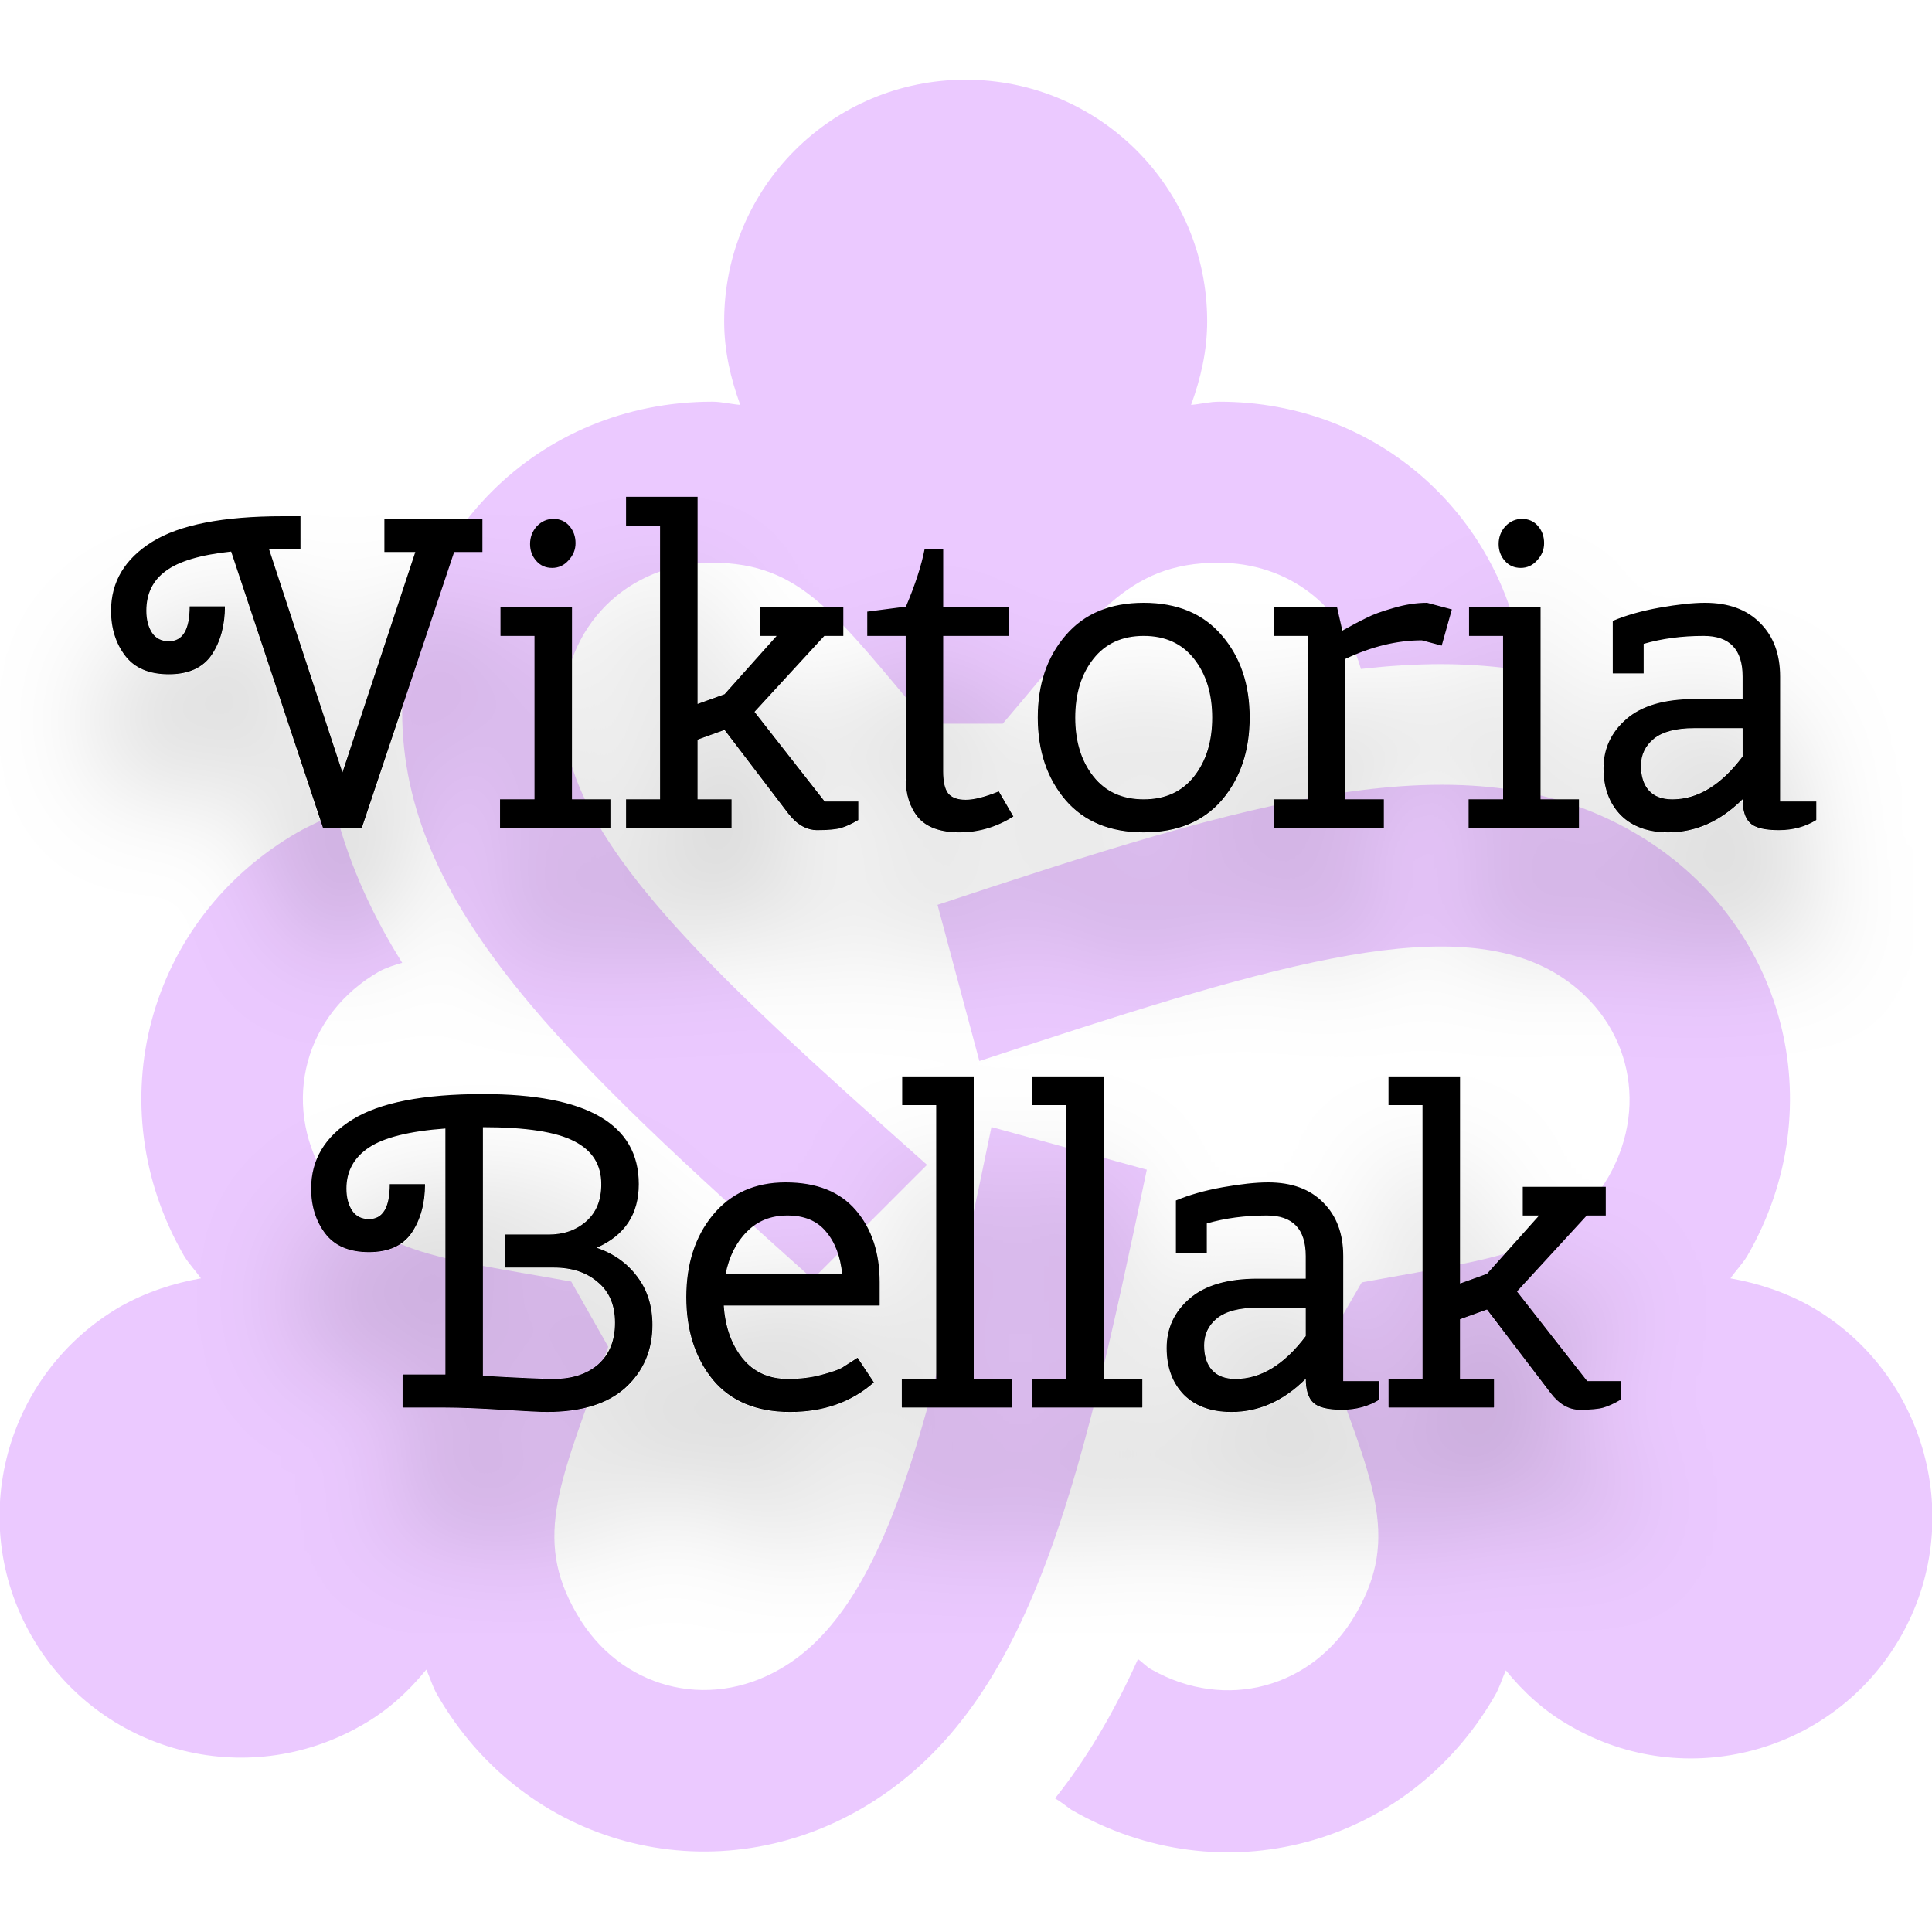
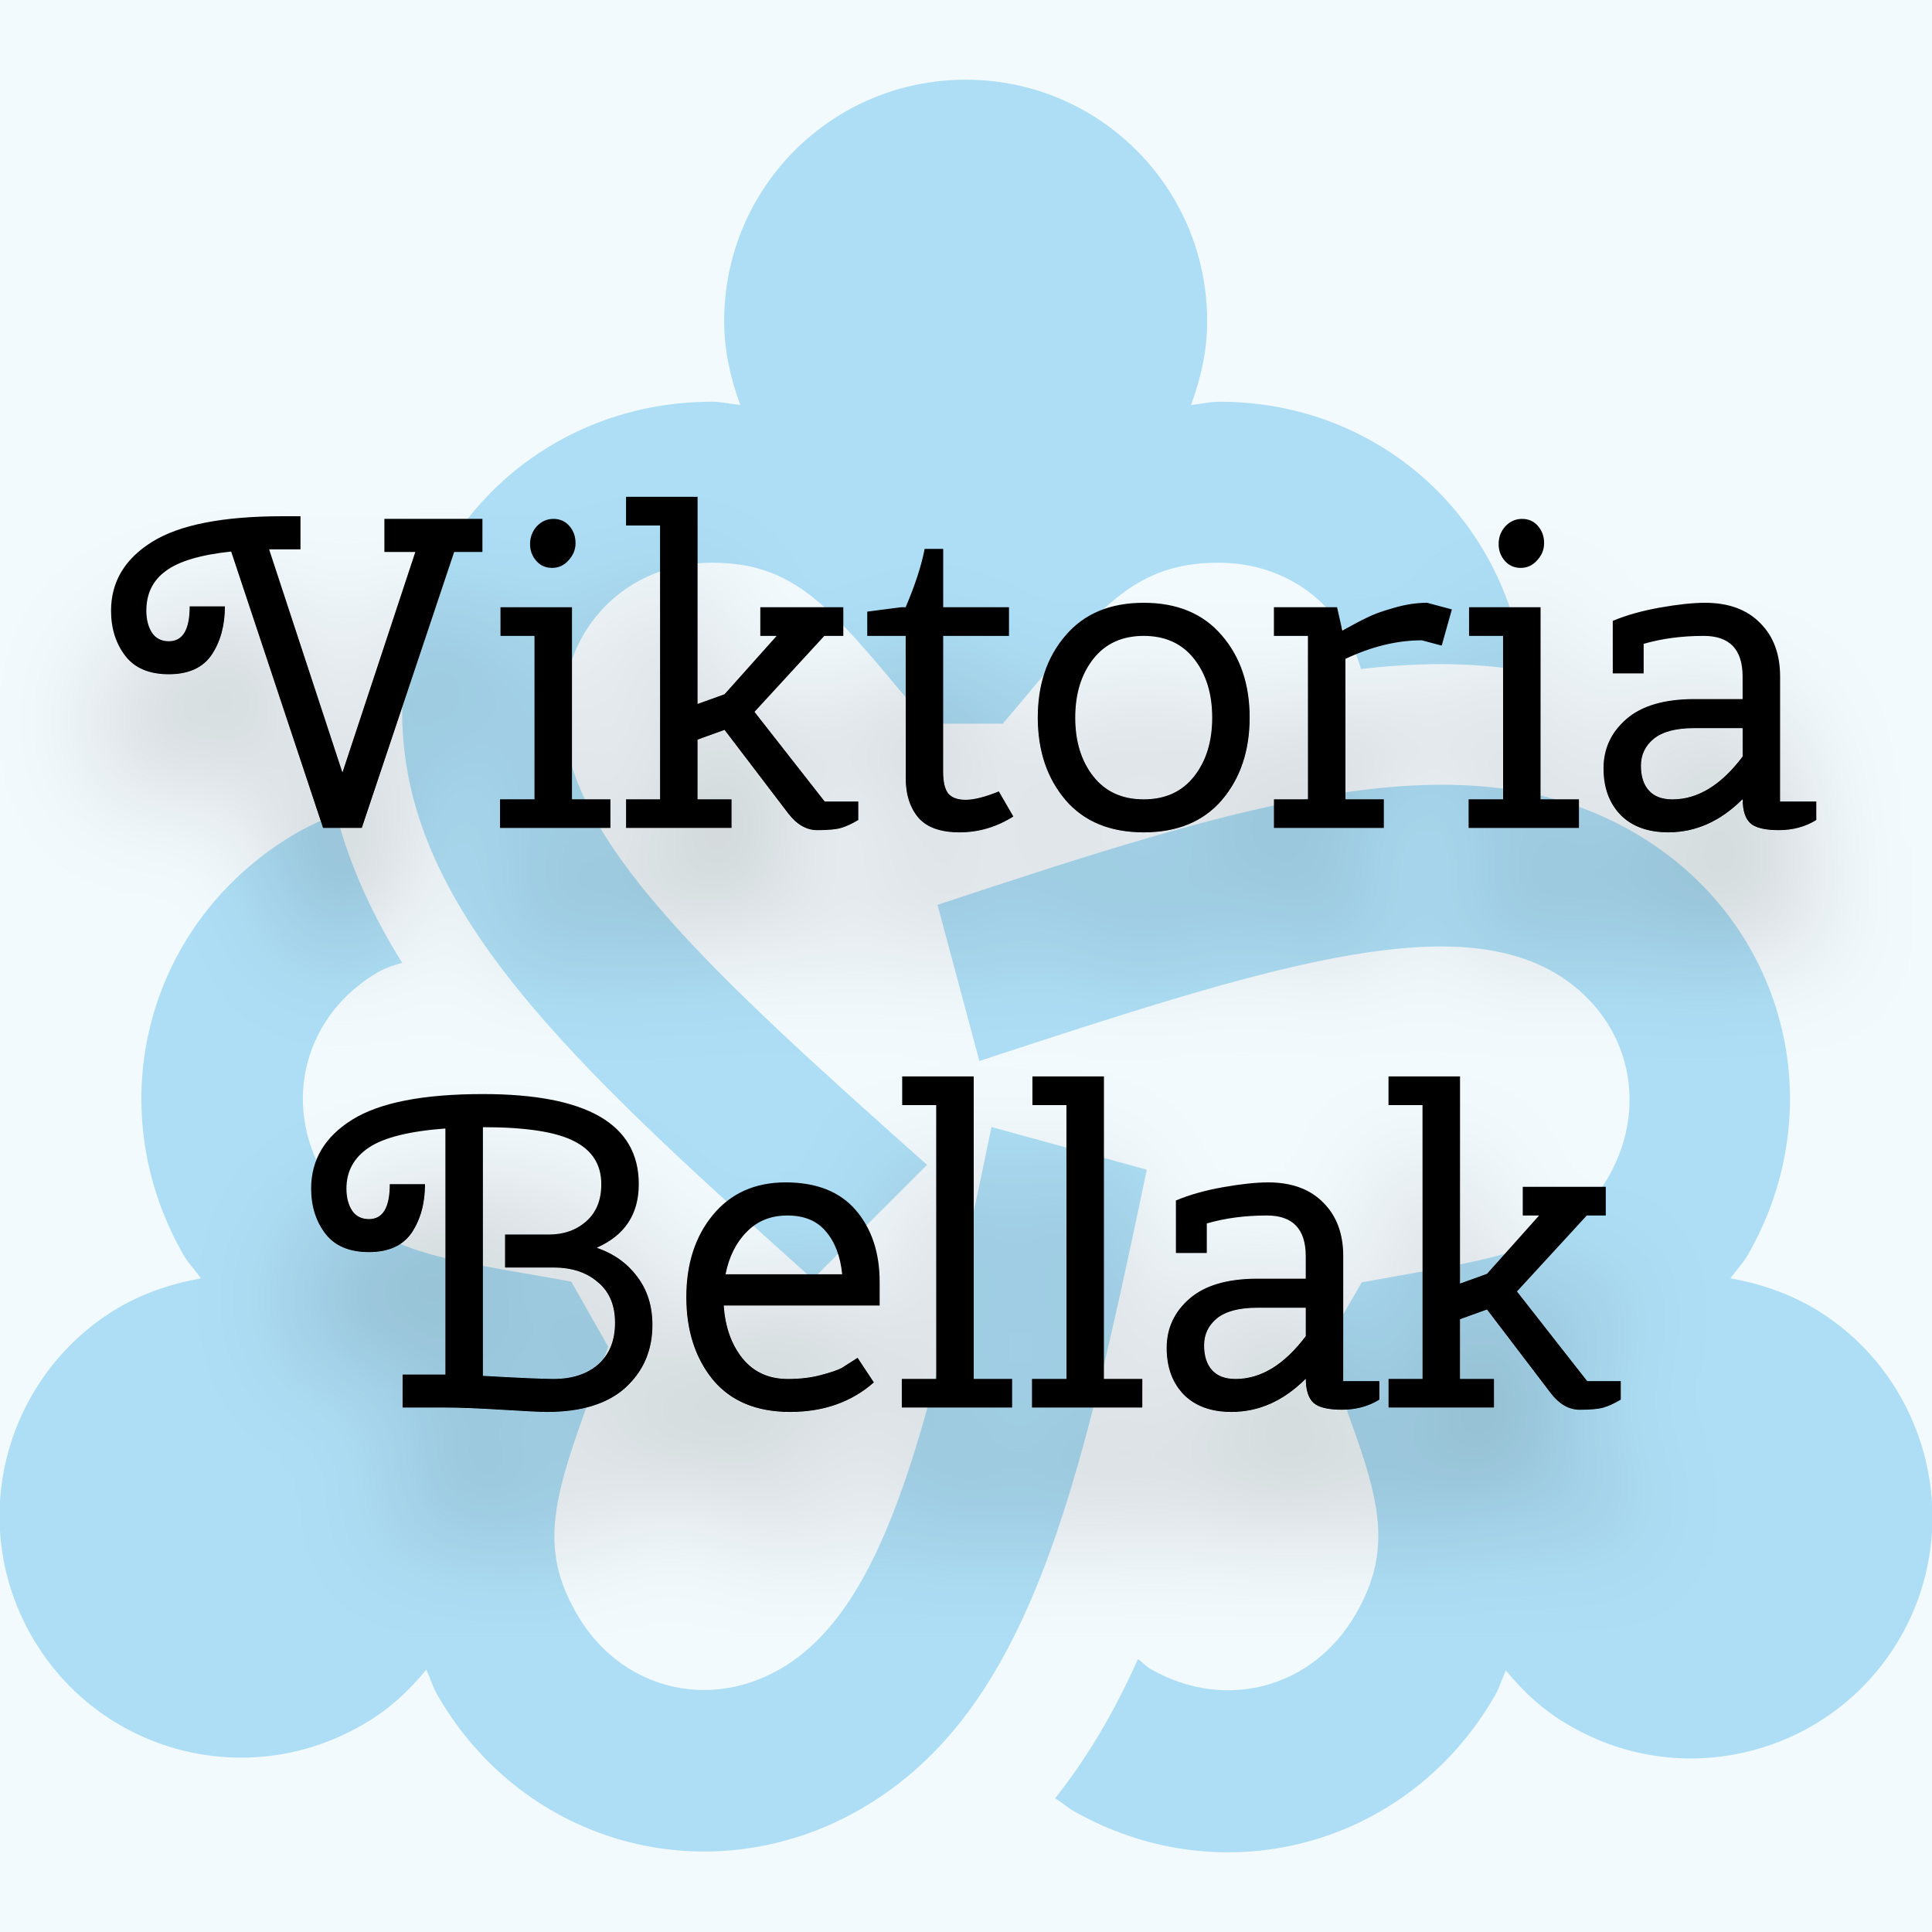
<svg xmlns="http://www.w3.org/2000/svg" width="70" height="70" viewBox="0 0 70 70" fill="none">
  <g clip-path="url(#clip0_343_2695)">
-     <rect width="70" height="70" fill="white" />
+     <rect width="70" height="70" fill="#F3FAFD" />
    <g clip-path="url(#clip1_343_2695)">
      <mask id="mask0_343_2695" style="mask-type:luminance" maskUnits="userSpaceOnUse" x="0" y="0" width="70" height="70">
        <path d="M70 0H0V70H70V0Z" fill="white" />
      </mask>
      <g mask="url(#mask0_343_2695)">
-         <path d="M29.446 46.346L33.588 42.205C25.625 35.117 20.405 30.334 20.405 25.784C20.405 22.721 22.738 20.388 25.8 20.388C29.038 20.388 30.292 22.284 33.617 26.221H36.33C39.596 22.401 40.792 20.388 44.146 20.388C46.684 20.388 48.667 21.963 49.309 24.238C50.33 24.122 51.292 24.063 52.225 24.063C53.276 24.063 54.267 24.151 55.23 24.297C54.53 18.726 49.95 14.555 44.175 14.555C43.825 14.555 43.505 14.642 43.155 14.671C43.505 13.709 43.738 12.717 43.738 11.638C43.738 6.797 39.83 2.888 34.988 2.888C30.146 2.888 26.238 6.797 26.238 11.638C26.238 12.717 26.471 13.709 26.821 14.671C26.471 14.642 26.151 14.555 25.8 14.555C19.5 14.555 14.571 19.484 14.571 25.784C14.571 32.842 20.521 38.355 29.446 46.346Z" fill="#DDA5FF" fill-opacity="0.6" />
-         <path d="M65.614 47.338C64.68 46.813 63.689 46.492 62.697 46.317C62.901 46.026 63.134 45.792 63.309 45.501C66.459 40.046 64.651 33.309 59.197 30.159C53.101 26.63 45.314 29.021 33.968 32.784L35.484 38.442C45.605 35.117 52.372 32.959 56.309 35.234C58.964 36.78 59.809 39.93 58.293 42.613C56.659 45.413 54.414 45.53 49.339 46.463L47.968 48.826C49.659 53.551 50.797 55.621 49.105 58.509C47.559 61.163 44.409 62.009 41.726 60.492C41.551 60.405 41.405 60.23 41.23 60.113C40.355 62.067 39.364 63.73 38.226 65.159C38.43 65.276 38.605 65.421 38.809 65.567C44.264 68.717 51.001 66.909 54.151 61.455C54.326 61.163 54.414 60.842 54.559 60.521C55.201 61.309 55.959 62.009 56.893 62.534C61.064 64.955 66.43 63.526 68.851 59.326C71.272 55.126 69.784 49.73 65.614 47.338Z" fill="#DDA5FF" fill-opacity="0.6" />
-         <path d="M35.922 40.834C33.764 51.276 32.218 58.188 28.28 60.463C25.626 62.009 22.447 61.163 20.901 58.48C19.268 55.68 20.318 53.638 22.038 48.796L20.697 46.434C15.739 45.53 13.405 45.471 11.743 42.584C10.197 39.93 11.043 36.751 13.726 35.205C13.989 35.059 14.28 34.971 14.572 34.884C13.551 33.251 12.705 31.471 12.18 29.488C11.713 29.692 11.247 29.896 10.78 30.159C5.326 33.309 3.518 40.046 6.668 45.501C6.843 45.792 7.076 46.026 7.28 46.317C6.288 46.492 5.297 46.813 4.363 47.338C0.193 49.759 -1.266 55.096 1.155 59.296C3.576 63.496 8.913 64.926 13.114 62.505C14.047 61.98 14.805 61.28 15.447 60.492C15.593 60.813 15.68 61.134 15.855 61.426C19.005 66.88 25.743 68.688 31.197 65.538C37.293 62.009 39.101 54.076 41.551 42.38L35.922 40.834Z" fill="#DDA5FF" fill-opacity="0.6" />
+         <path d="M29.446 46.346L33.588 42.205C25.625 35.117 20.405 30.334 20.405 25.784C20.405 22.721 22.738 20.388 25.8 20.388C29.038 20.388 30.292 22.284 33.617 26.221H36.33C39.596 22.401 40.792 20.388 44.146 20.388C46.684 20.388 48.667 21.963 49.309 24.238C50.33 24.122 51.292 24.063 52.225 24.063C53.276 24.063 54.267 24.151 55.23 24.297C54.53 18.726 49.95 14.555 44.175 14.555C43.825 14.555 43.505 14.642 43.155 14.671C43.505 13.709 43.738 12.717 43.738 11.638C43.738 6.797 39.83 2.888 34.988 2.888C30.146 2.888 26.238 6.797 26.238 11.638C26.238 12.717 26.471 13.709 26.821 14.671C26.471 14.642 26.151 14.555 25.8 14.555C19.5 14.555 14.571 19.484 14.571 25.784C14.571 32.842 20.521 38.355 29.446 46.346Z" fill="#89CFF0" fill-opacity="0.66" />
+         <path d="M65.614 47.338C64.68 46.813 63.689 46.492 62.697 46.317C62.901 46.026 63.134 45.792 63.309 45.501C66.459 40.046 64.651 33.309 59.197 30.159C53.101 26.63 45.314 29.021 33.968 32.784L35.484 38.442C45.605 35.117 52.372 32.959 56.309 35.234C58.964 36.78 59.809 39.93 58.293 42.613C56.659 45.413 54.414 45.53 49.339 46.463L47.968 48.826C49.659 53.551 50.797 55.621 49.105 58.509C47.559 61.163 44.409 62.009 41.726 60.492C41.551 60.405 41.405 60.23 41.23 60.113C40.355 62.067 39.364 63.73 38.226 65.159C38.43 65.276 38.605 65.421 38.809 65.567C44.264 68.717 51.001 66.909 54.151 61.455C54.326 61.163 54.414 60.842 54.559 60.521C55.201 61.309 55.959 62.009 56.893 62.534C61.064 64.955 66.43 63.526 68.851 59.326C71.272 55.126 69.784 49.73 65.614 47.338Z" fill="#89CFF0" fill-opacity="0.66" />
+         <path d="M35.922 40.834C33.764 51.276 32.218 58.188 28.28 60.463C25.626 62.009 22.447 61.163 20.901 58.48C19.268 55.68 20.318 53.638 22.038 48.796L20.697 46.434C15.739 45.53 13.405 45.471 11.743 42.584C10.197 39.93 11.043 36.751 13.726 35.205C13.989 35.059 14.28 34.971 14.572 34.884C13.551 33.251 12.705 31.471 12.18 29.488C11.713 29.692 11.247 29.896 10.78 30.159C5.326 33.309 3.518 40.046 6.668 45.501C6.843 45.792 7.076 46.026 7.28 46.317C6.288 46.492 5.297 46.813 4.363 47.338C0.193 49.759 -1.266 55.096 1.155 59.296C3.576 63.496 8.913 64.926 13.114 62.505C14.047 61.98 14.805 61.28 15.447 60.492C15.593 60.813 15.68 61.134 15.855 61.426C19.005 66.88 25.743 68.688 31.197 65.538C37.293 62.009 39.101 54.076 41.551 42.38L35.922 40.834Z" fill="#89CFF0" fill-opacity="0.66" />
      </g>
    </g>
    <g filter="url(#filter0_d_343_2695)">
      <path d="M17.479 18.8V20H16.455L13.111 30H11.703L8.375 19.984C7.266 20.101 6.477 20.336 6.007 20.688C5.538 21.029 5.303 21.509 5.303 22.128C5.303 22.448 5.373 22.715 5.511 22.928C5.65 23.131 5.853 23.232 6.119 23.232C6.621 23.232 6.871 22.811 6.871 21.968H8.151C8.151 22.661 7.991 23.248 7.671 23.728C7.351 24.197 6.834 24.432 6.119 24.432C5.405 24.432 4.877 24.208 4.535 23.76C4.194 23.312 4.023 22.768 4.023 22.128C4.023 21.083 4.519 20.251 5.511 19.632C6.503 19.013 8.082 18.704 10.247 18.704H10.887V19.904H9.751L12.407 27.984L15.047 20H13.927V18.8H17.479ZM18.133 23.04V22H20.725V28.96H22.117V30H18.117V28.96H19.365V23.04H18.133ZM20.005 20.576C19.77 20.576 19.578 20.491 19.429 20.32C19.279 20.149 19.205 19.947 19.205 19.712C19.205 19.467 19.285 19.253 19.445 19.072C19.615 18.891 19.818 18.8 20.053 18.8C20.287 18.8 20.479 18.885 20.629 19.056C20.778 19.227 20.853 19.435 20.853 19.68C20.853 19.915 20.767 20.123 20.597 20.304C20.437 20.485 20.239 20.576 20.005 20.576ZM25.275 28.96H26.507V30H22.683V28.96H23.915V19.04H22.683V18H25.275V25.504L26.251 25.152L28.139 23.04H27.547V22H30.555V23.04H29.867L27.339 25.792L29.883 29.04H31.099V29.712C30.865 29.851 30.657 29.947 30.475 30C30.294 30.053 30.006 30.08 29.611 30.08C29.217 30.08 28.865 29.877 28.555 29.472L26.251 26.448L25.275 26.8V28.96ZM31.422 23.04V22.16L32.654 22H32.814C33.155 21.2 33.384 20.496 33.502 19.888H34.174V22H36.558V23.04H34.174V27.952C34.174 28.315 34.232 28.576 34.35 28.736C34.478 28.896 34.691 28.976 34.99 28.976C35.288 28.976 35.688 28.875 36.19 28.672L36.718 29.584C36.11 29.968 35.459 30.16 34.766 30.16C34.072 30.16 33.571 29.979 33.262 29.616C32.963 29.253 32.814 28.784 32.814 28.208V23.04H31.422ZM38.607 28.992C37.935 28.203 37.599 27.205 37.599 26C37.599 24.795 37.935 23.803 38.607 23.024C39.279 22.235 40.223 21.84 41.439 21.84C42.655 21.84 43.599 22.235 44.271 23.024C44.943 23.803 45.279 24.795 45.279 26C45.279 27.205 44.943 28.203 44.271 28.992C43.599 29.771 42.655 30.16 41.439 30.16C40.223 30.16 39.279 29.771 38.607 28.992ZM39.615 23.872C39.178 24.427 38.959 25.136 38.959 26C38.959 26.864 39.178 27.573 39.615 28.128C40.052 28.683 40.66 28.96 41.439 28.96C42.218 28.96 42.826 28.683 43.263 28.128C43.7 27.573 43.919 26.864 43.919 26C43.919 25.136 43.7 24.427 43.263 23.872C42.826 23.317 42.218 23.04 41.439 23.04C40.66 23.04 40.052 23.317 39.615 23.872ZM48.748 28.96H50.14V30H46.156V28.96H47.388V23.04H46.156V22H48.444L48.636 22.848C48.999 22.645 49.292 22.491 49.516 22.384C49.74 22.267 50.06 22.149 50.476 22.032C50.903 21.904 51.313 21.84 51.708 21.84L52.604 22.08L52.236 23.392L51.516 23.2C50.62 23.2 49.697 23.424 48.748 23.872V28.96ZM53.226 23.04V22H55.818V28.96H57.21V30H53.21V28.96H54.458V23.04H53.226ZM55.098 20.576C54.864 20.576 54.672 20.491 54.522 20.32C54.373 20.149 54.298 19.947 54.298 19.712C54.298 19.467 54.378 19.253 54.538 19.072C54.709 18.891 54.912 18.8 55.146 18.8C55.381 18.8 55.573 18.885 55.722 19.056C55.872 19.227 55.946 19.435 55.946 19.68C55.946 19.915 55.861 20.123 55.69 20.304C55.53 20.485 55.333 20.576 55.098 20.576ZM60.449 30.16C59.713 30.16 59.137 29.952 58.721 29.536C58.305 29.109 58.097 28.544 58.097 27.84C58.097 27.125 58.374 26.528 58.929 26.048C59.484 25.568 60.305 25.328 61.393 25.328H63.137V24.512C63.137 23.531 62.668 23.04 61.729 23.04C60.94 23.04 60.215 23.136 59.553 23.328V24.4H58.433V22.496C58.913 22.293 59.478 22.133 60.129 22.016C60.791 21.899 61.34 21.84 61.777 21.84C62.63 21.84 63.297 22.085 63.777 22.576C64.257 23.056 64.497 23.701 64.497 24.512V29.04H65.809V29.712C65.415 29.957 64.961 30.08 64.449 30.08C63.937 30.08 63.59 29.995 63.409 29.824C63.228 29.653 63.137 29.365 63.137 28.96C62.337 29.76 61.441 30.16 60.449 30.16ZM60.593 28.96C61.511 28.96 62.358 28.443 63.137 27.408V26.384H61.377C60.727 26.384 60.241 26.512 59.921 26.768C59.612 27.024 59.457 27.349 59.457 27.744C59.457 28.128 59.553 28.427 59.745 28.64C59.937 28.853 60.22 28.96 60.593 28.96ZM15.401 42.904C15.401 43.597 15.241 44.184 14.921 44.664C14.601 45.133 14.084 45.368 13.369 45.368C12.655 45.368 12.127 45.144 11.785 44.696C11.444 44.248 11.273 43.704 11.273 43.064C11.273 42.019 11.769 41.187 12.761 40.568C13.753 39.949 15.332 39.64 17.497 39.64C21.263 39.64 23.145 40.728 23.145 42.904C23.145 43.992 22.639 44.76 21.625 45.208C22.244 45.421 22.735 45.773 23.097 46.264C23.46 46.744 23.641 47.325 23.641 48.008C23.641 48.925 23.316 49.683 22.665 50.28C22.015 50.867 21.065 51.16 19.817 51.16C19.583 51.16 19.039 51.133 18.185 51.08C17.332 51.027 16.649 51 16.137 51H14.585V49.8H16.137V40.888C14.836 40.984 13.913 41.213 13.369 41.576C12.825 41.939 12.553 42.435 12.553 43.064C12.553 43.384 12.623 43.651 12.761 43.864C12.9 44.067 13.103 44.168 13.369 44.168C13.871 44.168 14.121 43.747 14.121 42.904H15.401ZM18.297 45.928V44.728H19.881C20.425 44.728 20.879 44.568 21.241 44.248C21.604 43.928 21.785 43.48 21.785 42.904C21.785 42.2 21.46 41.683 20.809 41.352C20.159 41.011 19.055 40.84 17.497 40.84V49.848C18.82 49.923 19.673 49.96 20.057 49.96C20.729 49.96 21.268 49.784 21.673 49.432C22.079 49.069 22.281 48.568 22.281 47.928C22.281 47.288 22.073 46.797 21.657 46.456C21.252 46.104 20.719 45.928 20.057 45.928H18.297ZM31.873 46.456V47.304H26.225C26.278 48.083 26.507 48.723 26.913 49.224C27.318 49.715 27.862 49.96 28.545 49.96C28.993 49.96 29.393 49.912 29.745 49.816C30.107 49.72 30.358 49.635 30.497 49.56C30.635 49.475 30.827 49.352 31.073 49.192L31.665 50.088C30.854 50.803 29.841 51.16 28.625 51.16C27.409 51.16 26.475 50.771 25.825 49.992C25.185 49.203 24.865 48.205 24.865 47C24.865 45.795 25.185 44.803 25.825 44.024C26.475 43.235 27.355 42.84 28.465 42.84C29.585 42.84 30.433 43.176 31.009 43.848C31.585 44.52 31.873 45.389 31.873 46.456ZM30.513 46.168C30.449 45.517 30.251 45 29.921 44.616C29.601 44.232 29.137 44.04 28.529 44.04C27.931 44.04 27.441 44.237 27.057 44.632C26.673 45.016 26.417 45.528 26.289 46.168H30.513ZM32.688 40.04V39H35.28V49.96H36.672V51H32.672V49.96H33.92V40.04H32.688ZM37.406 40.04V39H39.998V49.96H41.39V51H37.39V49.96H38.638V40.04H37.406ZM44.621 51.16C43.885 51.16 43.309 50.952 42.893 50.536C42.477 50.109 42.269 49.544 42.269 48.84C42.269 48.125 42.546 47.528 43.101 47.048C43.656 46.568 44.477 46.328 45.565 46.328H47.309V45.512C47.309 44.531 46.84 44.04 45.901 44.04C45.112 44.04 44.386 44.136 43.725 44.328V45.4H42.605V43.496C43.085 43.293 43.65 43.133 44.301 43.016C44.962 42.899 45.512 42.84 45.949 42.84C46.802 42.84 47.469 43.085 47.949 43.576C48.429 44.056 48.669 44.701 48.669 45.512V50.04H49.981V50.712C49.586 50.957 49.133 51.08 48.621 51.08C48.109 51.08 47.762 50.995 47.581 50.824C47.4 50.653 47.309 50.365 47.309 49.96C46.509 50.76 45.613 51.16 44.621 51.16ZM44.765 49.96C45.682 49.96 46.53 49.443 47.309 48.408V47.384H45.549C44.898 47.384 44.413 47.512 44.093 47.768C43.784 48.024 43.629 48.349 43.629 48.744C43.629 49.128 43.725 49.427 43.917 49.64C44.109 49.853 44.392 49.96 44.765 49.96ZM52.9 49.96H54.132V51H50.308V49.96H51.54V40.04H50.308V39H52.9V46.504L53.876 46.152L55.764 44.04H55.172V43H58.18V44.04H57.492L54.964 46.792L57.508 50.04H58.724V50.712C58.49 50.851 58.282 50.947 58.1 51C57.919 51.053 57.631 51.08 57.236 51.08C56.842 51.08 56.49 50.877 56.18 50.472L53.876 47.448L52.9 47.8V49.96Z" fill="black" />
    </g>
  </g>
  <defs>
    <filter id="filter0_d_343_2695" x="0.023" y="18" width="69.786" height="41.16" filterUnits="userSpaceOnUse" color-interpolation-filters="sRGB">
      <feFlood flood-opacity="0" result="BackgroundImageFix" />
      <feColorMatrix in="SourceAlpha" type="matrix" values="0 0 0 0 0 0 0 0 0 0 0 0 0 0 0 0 0 0 127 0" result="hardAlpha" />
      <feOffset dy="4" />
      <feGaussianBlur stdDeviation="2" />
      <feComposite in2="hardAlpha" operator="out" />
      <feColorMatrix type="matrix" values="0 0 0 0 0 0 0 0 0 0 0 0 0 0 0 0 0 0 0.25 0" />
      <feBlend mode="normal" in2="BackgroundImageFix" result="effect1_dropShadow_343_2695" />
      <feBlend mode="normal" in="SourceGraphic" in2="effect1_dropShadow_343_2695" result="shape" />
    </filter>
    <clipPath id="clip0_343_2695">
      <rect width="70" height="70" fill="white" />
    </clipPath>
    <clipPath id="clip1_343_2695">
      <rect width="70" height="70" fill="white" />
    </clipPath>
  </defs>
</svg>
